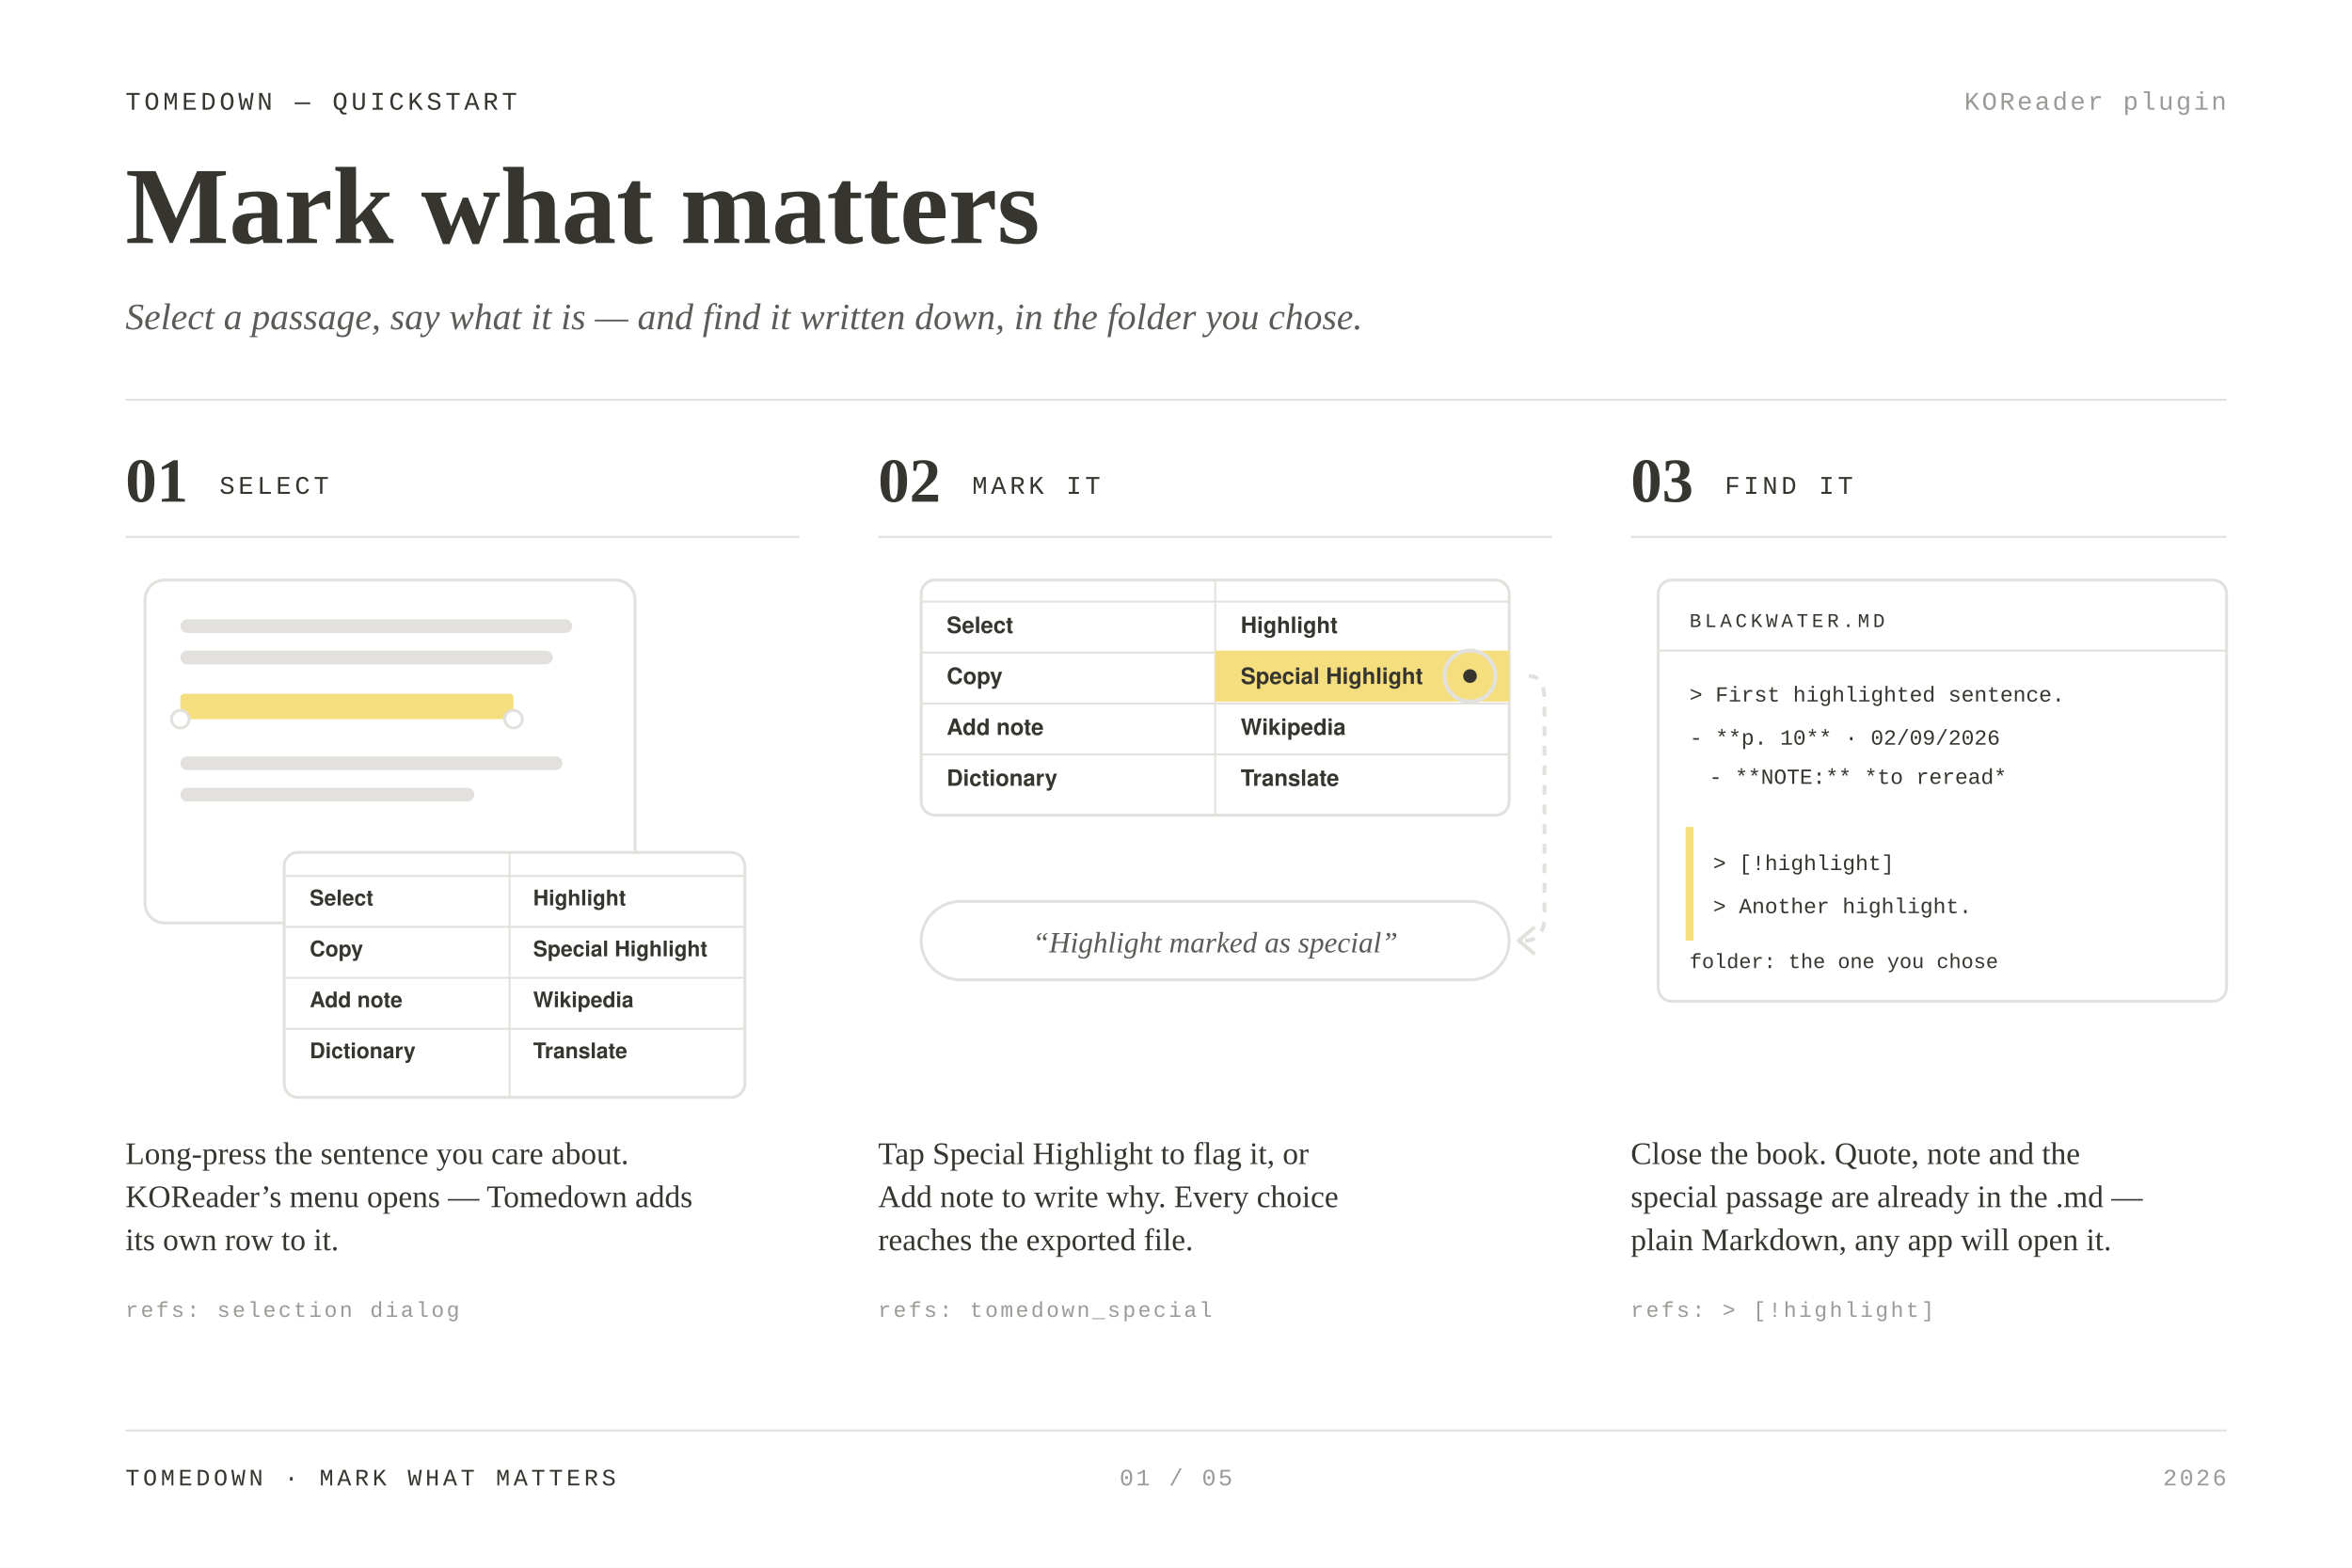
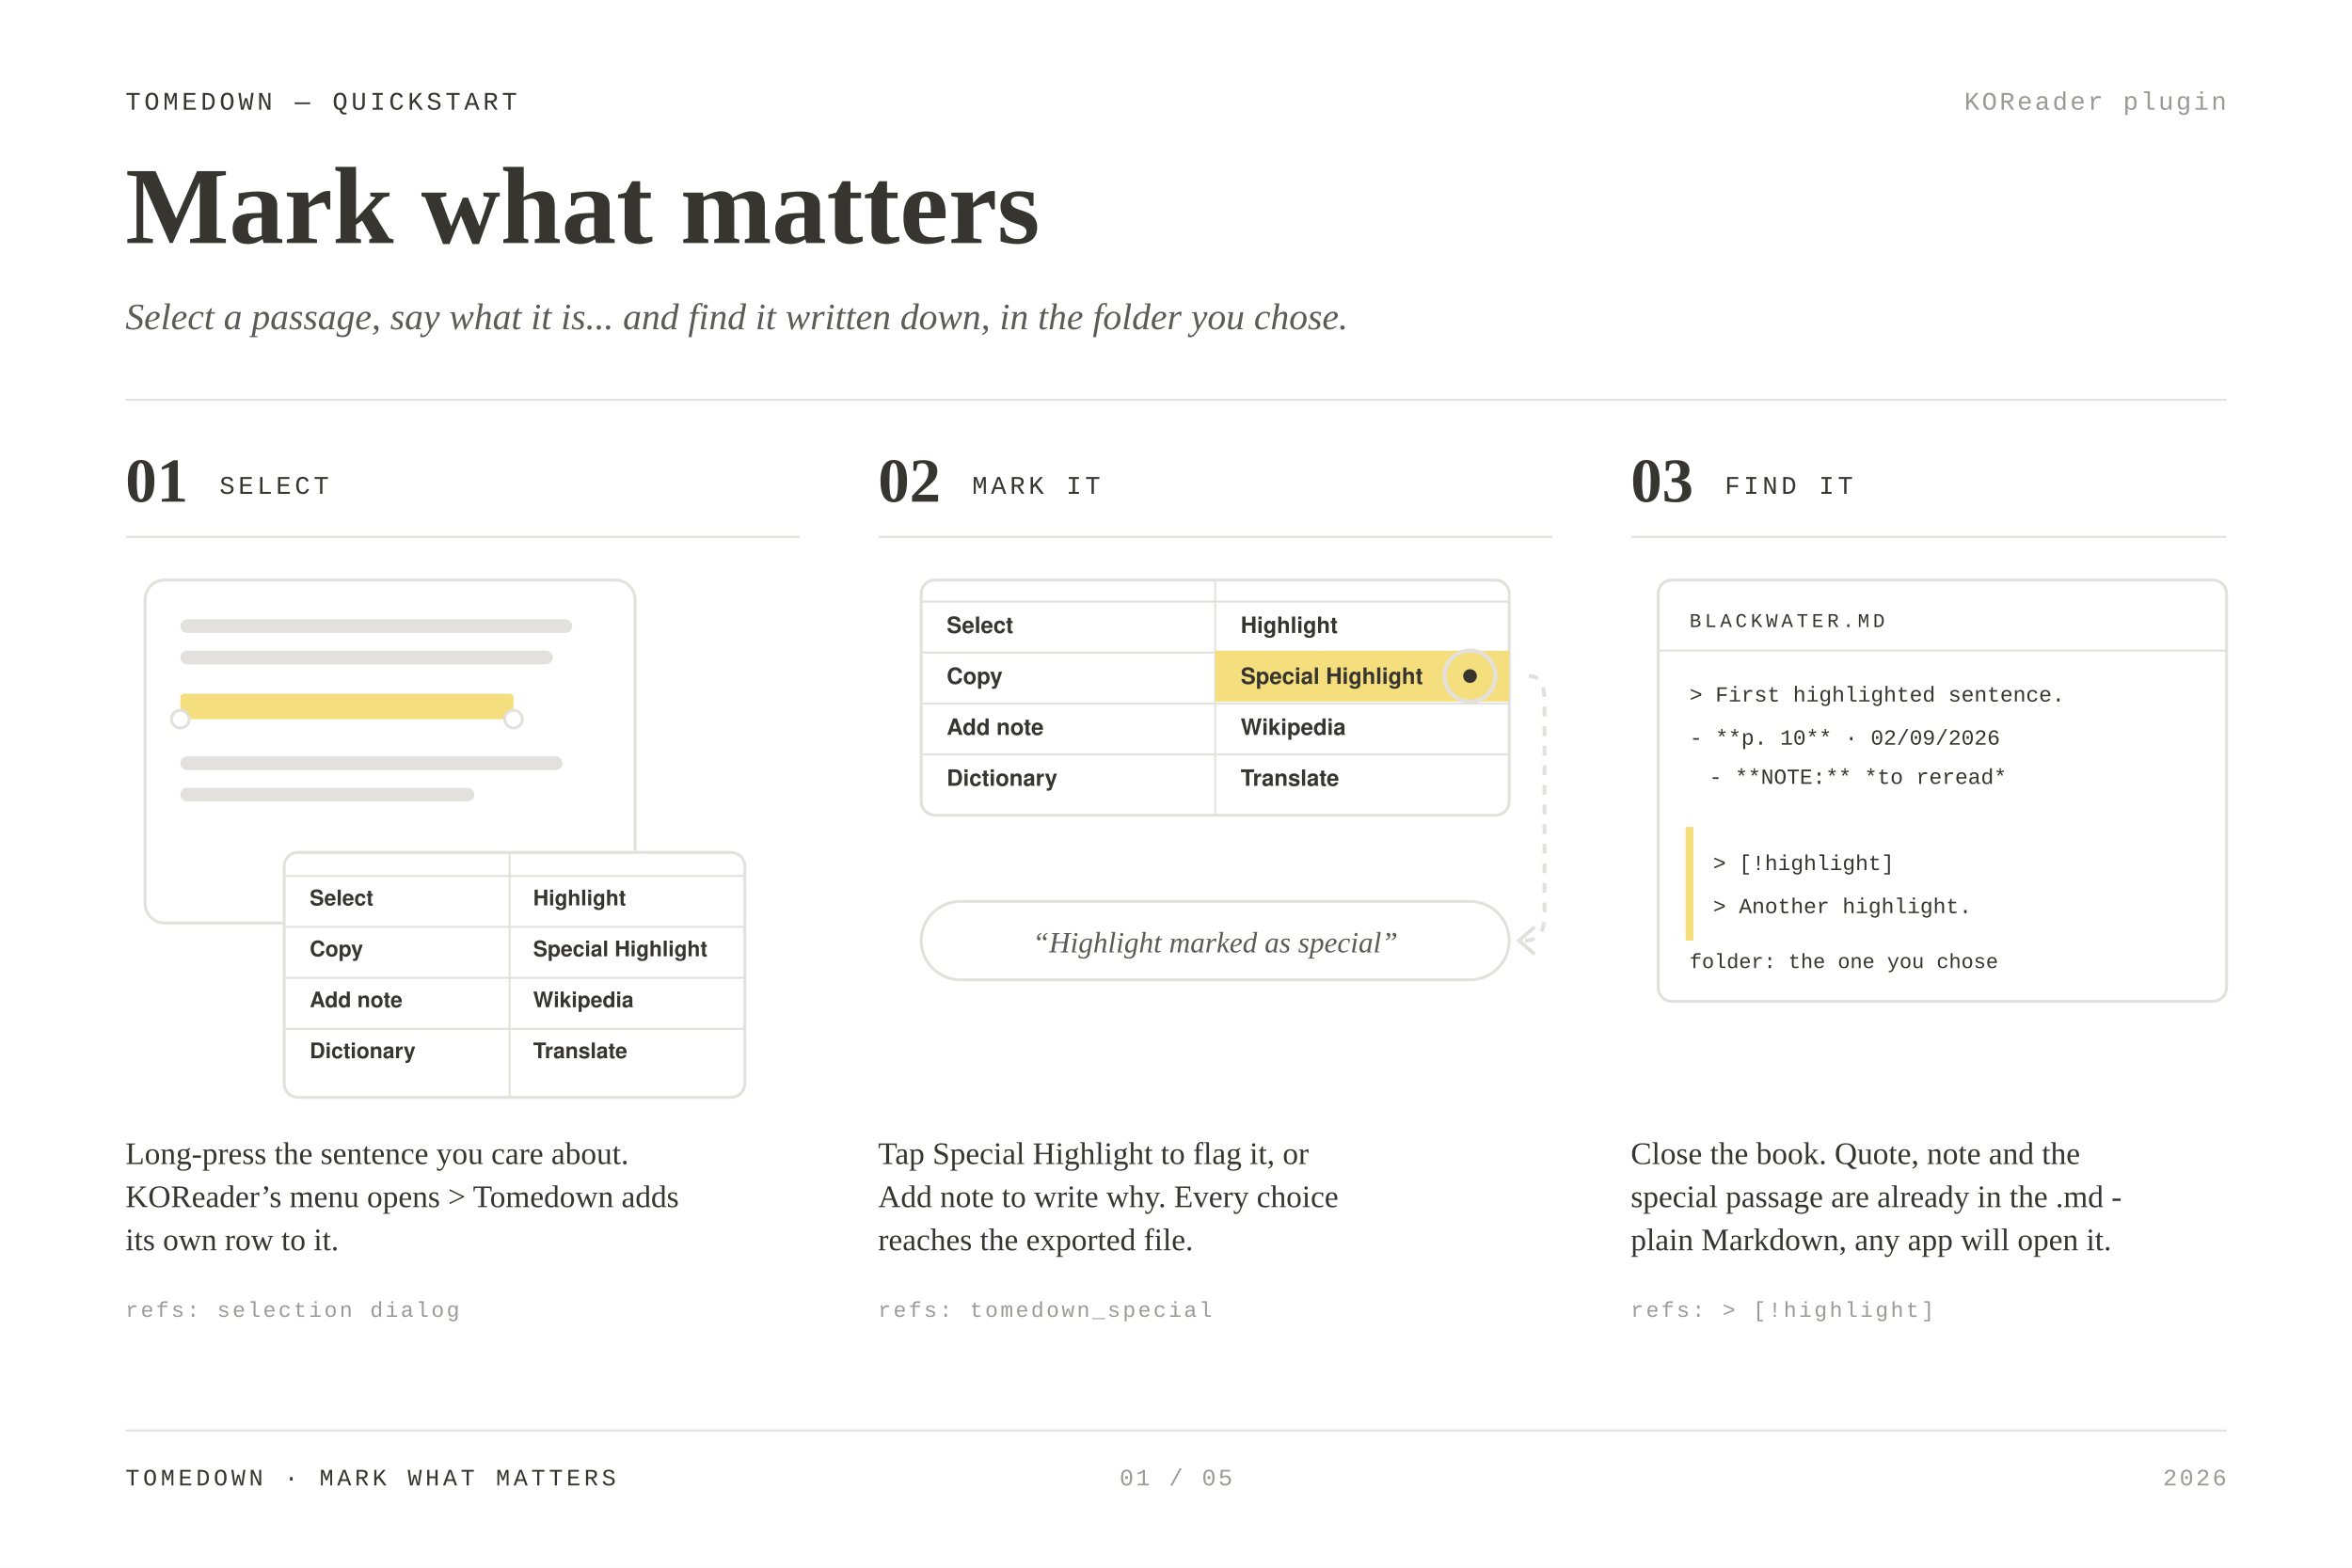
<svg xmlns="http://www.w3.org/2000/svg" width="1740" height="1160" viewBox="0 0 1200 800" role="img" aria-label="Tomedown quickstart tutorial 01 — Mark what matters: select a passage, choose Highlight, Add note or Special Highlight, and find it in the exported file">
  <style>
    .display { font-family: Georgia, "Times New Roman", serif; font-weight: 700; fill: #37352F; }
    .deck    { font-family: Georgia, "Times New Roman", serif; font-style: italic; fill: #5C5B57; }
    .label   { font-family: "SF Mono", Menlo, Consolas, "Liberation Mono", monospace; letter-spacing: 1.8px; fill: #37352F; }
    .labelm  { font-family: "SF Mono", Menlo, Consolas, "Liberation Mono", monospace; letter-spacing: 1.2px; fill: #9B9A97; }
    .body    { font-family: Georgia, "Times New Roman", serif; fill: #37352F; }
    .menu    { font-family: "Helvetica Neue", Helvetica, Arial, sans-serif; font-weight: 700; fill: #37352F; }
    .code    { font-family: "SF Mono", Menlo, Consolas, "Liberation Mono", monospace; fill: #37352F; }
    .rule    { stroke: #E3E1DD; stroke-width: 1; }
    .hair    { stroke: #E3E1DD; stroke-width: 1; opacity: 1; }
    .card    { fill: #FFFFFF; stroke: #E3E1DD; stroke-width: 1.5; }
    .frame   { fill: #FFFFFF; stroke: #E3E1DD; stroke-width: 1.5; }
    .skel    { fill: #E3E1DD; }
    .accent  { fill: #F5DE7E; }
  </style>
  <rect width="1200" height="800" fill="#FFFFFF" />
  <text class="label" x="64" y="56" font-size="13">TOMEDOWN — QUICKSTART</text>
  <text class="labelm" x="1136" y="56" font-size="13" text-anchor="end">KOReader plugin</text>
  <text class="display" x="64" y="124" font-size="56">Mark what matters</text>
-   <text class="deck" x="64" y="168" font-size="19">Select a passage, say what it is — and find it written down, in the folder you chose.</text>
+   <text class="deck" x="64" y="168" font-size="19">Select a passage, say what it is... and find it written down, in the folder you chose.</text>
  <line class="rule" x1="64" y1="204" x2="1136" y2="204" />
  <text class="display" x="64" y="256" font-size="32">01</text>
  <text class="label" x="112" y="252" font-size="13">SELECT</text>
  <line class="hair" x1="64" y1="274" x2="408" y2="274" />
  <rect class="frame" x="74" y="296" width="250" height="175" rx="10" />
  <rect class="skel" x="92" y="316" width="200" height="7" rx="3.5" />
  <rect class="skel" x="92" y="332" width="190" height="7" rx="3.5" />
  <rect class="accent" x="92" y="354" width="170" height="13" rx="2" />
  <circle cx="92" cy="367" r="4.5" fill="#FFFFFF" stroke="#E3E1DD" stroke-width="1.5" />
  <circle cx="262" cy="367" r="4.5" fill="#FFFFFF" stroke="#E3E1DD" stroke-width="1.5" />
  <rect class="skel" x="92" y="386" width="195" height="7" rx="3.5" />
  <rect class="skel" x="92" y="402" width="150" height="7" rx="3.5" />
  <rect class="card" x="145" y="435" width="235" height="125" rx="7" />
  <line class="hair" x1="145" y1="447" x2="380" y2="447" />
  <line class="hair" x1="145" y1="473" x2="380" y2="473" />
  <line class="hair" x1="145" y1="499" x2="380" y2="499" />
  <line class="hair" x1="145" y1="525" x2="380" y2="525" />
  <line class="hair" x1="260" y1="435" x2="260" y2="560" />
  <text class="menu" x="158" y="462" font-size="11">Select</text>
  <text class="menu" x="272" y="462" font-size="11">Highlight</text>
  <text class="menu" x="158" y="488" font-size="11">Copy</text>
  <text class="menu" x="272" y="488" font-size="11">Special Highlight</text>
  <text class="menu" x="158" y="514" font-size="11">Add note</text>
  <text class="menu" x="272" y="514" font-size="11">Wikipedia</text>
  <text class="menu" x="158" y="540" font-size="11">Dictionary</text>
  <text class="menu" x="272" y="540" font-size="11">Translate</text>
  <text class="body" x="64" y="594" font-size="16">Long-press the sentence you care about.</text>
-   <text class="body" x="64" y="616" font-size="16">KOReader’s menu opens — Tomedown adds</text>
+   <text class="body" x="64" y="616" font-size="16">KOReader’s menu opens &gt; Tomedown adds</text>
  <text class="body" x="64" y="638" font-size="16">its own row to it.</text>
  <text class="labelm" x="64" y="672" font-size="11">refs: selection dialog</text>
  <text class="display" x="448" y="256" font-size="32">02</text>
  <text class="label" x="496" y="252" font-size="13">MARK IT</text>
  <line class="hair" x1="448" y1="274" x2="792" y2="274" />
  <rect class="card" x="470" y="296" width="300" height="120" rx="7" />
  <line class="hair" x1="470" y1="307" x2="770" y2="307" />
  <line class="hair" x1="470" y1="333" x2="770" y2="333" />
  <line class="hair" x1="470" y1="359" x2="770" y2="359" />
  <line class="hair" x1="470" y1="385" x2="770" y2="385" />
  <line class="hair" x1="620" y1="296" x2="620" y2="416" />
  <rect class="accent" x="620" y="332" width="150" height="26" />
  <text class="menu" x="483" y="323" font-size="11.5">Select</text>
  <text class="menu" x="633" y="323" font-size="11.5">Highlight</text>
  <text class="menu" x="483" y="349" font-size="11.5">Copy</text>
  <text class="menu" x="633" y="349" font-size="11.5">Special Highlight</text>
  <text class="menu" x="483" y="375" font-size="11.5">Add note</text>
  <text class="menu" x="633" y="375" font-size="11.5">Wikipedia</text>
  <text class="menu" x="483" y="401" font-size="11.5">Dictionary</text>
  <text class="menu" x="633" y="401" font-size="11.5">Translate</text>
  <circle cx="750" cy="345" r="13" fill="none" stroke="#E3E1DD" stroke-width="2" />
  <circle cx="750" cy="345" r="3.5" fill="#37352F" />
  <path d="M780 345 C787 345 788 351 788 359 L788 468 C788 476 784 480 778 480" fill="none" stroke="#E3E1DD" stroke-width="2" stroke-dasharray="5 5" />
  <path d="M783 473 L775 480 L783 487" fill="none" stroke="#E3E1DD" stroke-width="2" />
  <rect x="470" y="460" width="300" height="40" rx="20" fill="#FFFFFF" stroke="#E3E1DD" stroke-width="1.5" />
  <text class="deck" x="620" y="486" font-size="15" text-anchor="middle">“Highlight marked as special”</text>
  <text class="body" x="448" y="594" font-size="16">Tap Special Highlight to flag it, or</text>
  <text class="body" x="448" y="616" font-size="16">Add note to write why. Every choice</text>
  <text class="body" x="448" y="638" font-size="16">reaches the exported file.</text>
  <text class="labelm" x="448" y="672" font-size="11">refs: tomedown_special</text>
  <text class="display" x="832" y="256" font-size="32">03</text>
  <text class="label" x="880" y="252" font-size="13">FIND IT</text>
  <line class="hair" x1="832" y1="274" x2="1136" y2="274" />
  <rect class="card" x="846" y="296" width="290" height="215" rx="7" />
  <text class="label" x="862" y="320" font-size="10">BLACKWATER.MD</text>
  <line class="hair" x1="846" y1="332" x2="1136" y2="332" />
  <text class="code" x="862" y="358" font-size="11">&gt; First highlighted sentence.</text>
  <text class="code" x="862" y="380" font-size="11">- **p. 10** · 02/09/2026</text>
  <text class="code" x="872" y="400" font-size="11">- **NOTE:** *to reread*</text>
  <rect class="accent" x="860" y="422" width="4" height="58" />
  <text class="code" x="874" y="444" font-size="11">&gt; [!highlight]</text>
  <text class="code" x="874" y="466" font-size="11">&gt; Another highlight.</text>
  <text class="code" x="862" y="494" font-size="10.5" fill="#9B9A97">folder: the one you chose</text>
  <text class="body" x="832" y="594" font-size="16">Close the book. Quote, note and the</text>
-   <text class="body" x="832" y="616" font-size="16">special passage are already in the .md —</text>
+   <text class="body" x="832" y="616" font-size="16">special passage are already in the .md -</text>
  <text class="body" x="832" y="638" font-size="16">plain Markdown, any app will open it.</text>
  <text class="labelm" x="832" y="672" font-size="11">refs: &gt; [!highlight]</text>
  <line class="rule" x1="64" y1="730" x2="1136" y2="730" />
  <text class="label" x="64" y="758" font-size="12">TOMEDOWN · MARK WHAT MATTERS</text>
  <text class="labelm" x="600" y="758" font-size="12" text-anchor="middle">01 / 05</text>
  <text class="labelm" x="1136" y="758" font-size="12" text-anchor="end">2026</text>
</svg>
